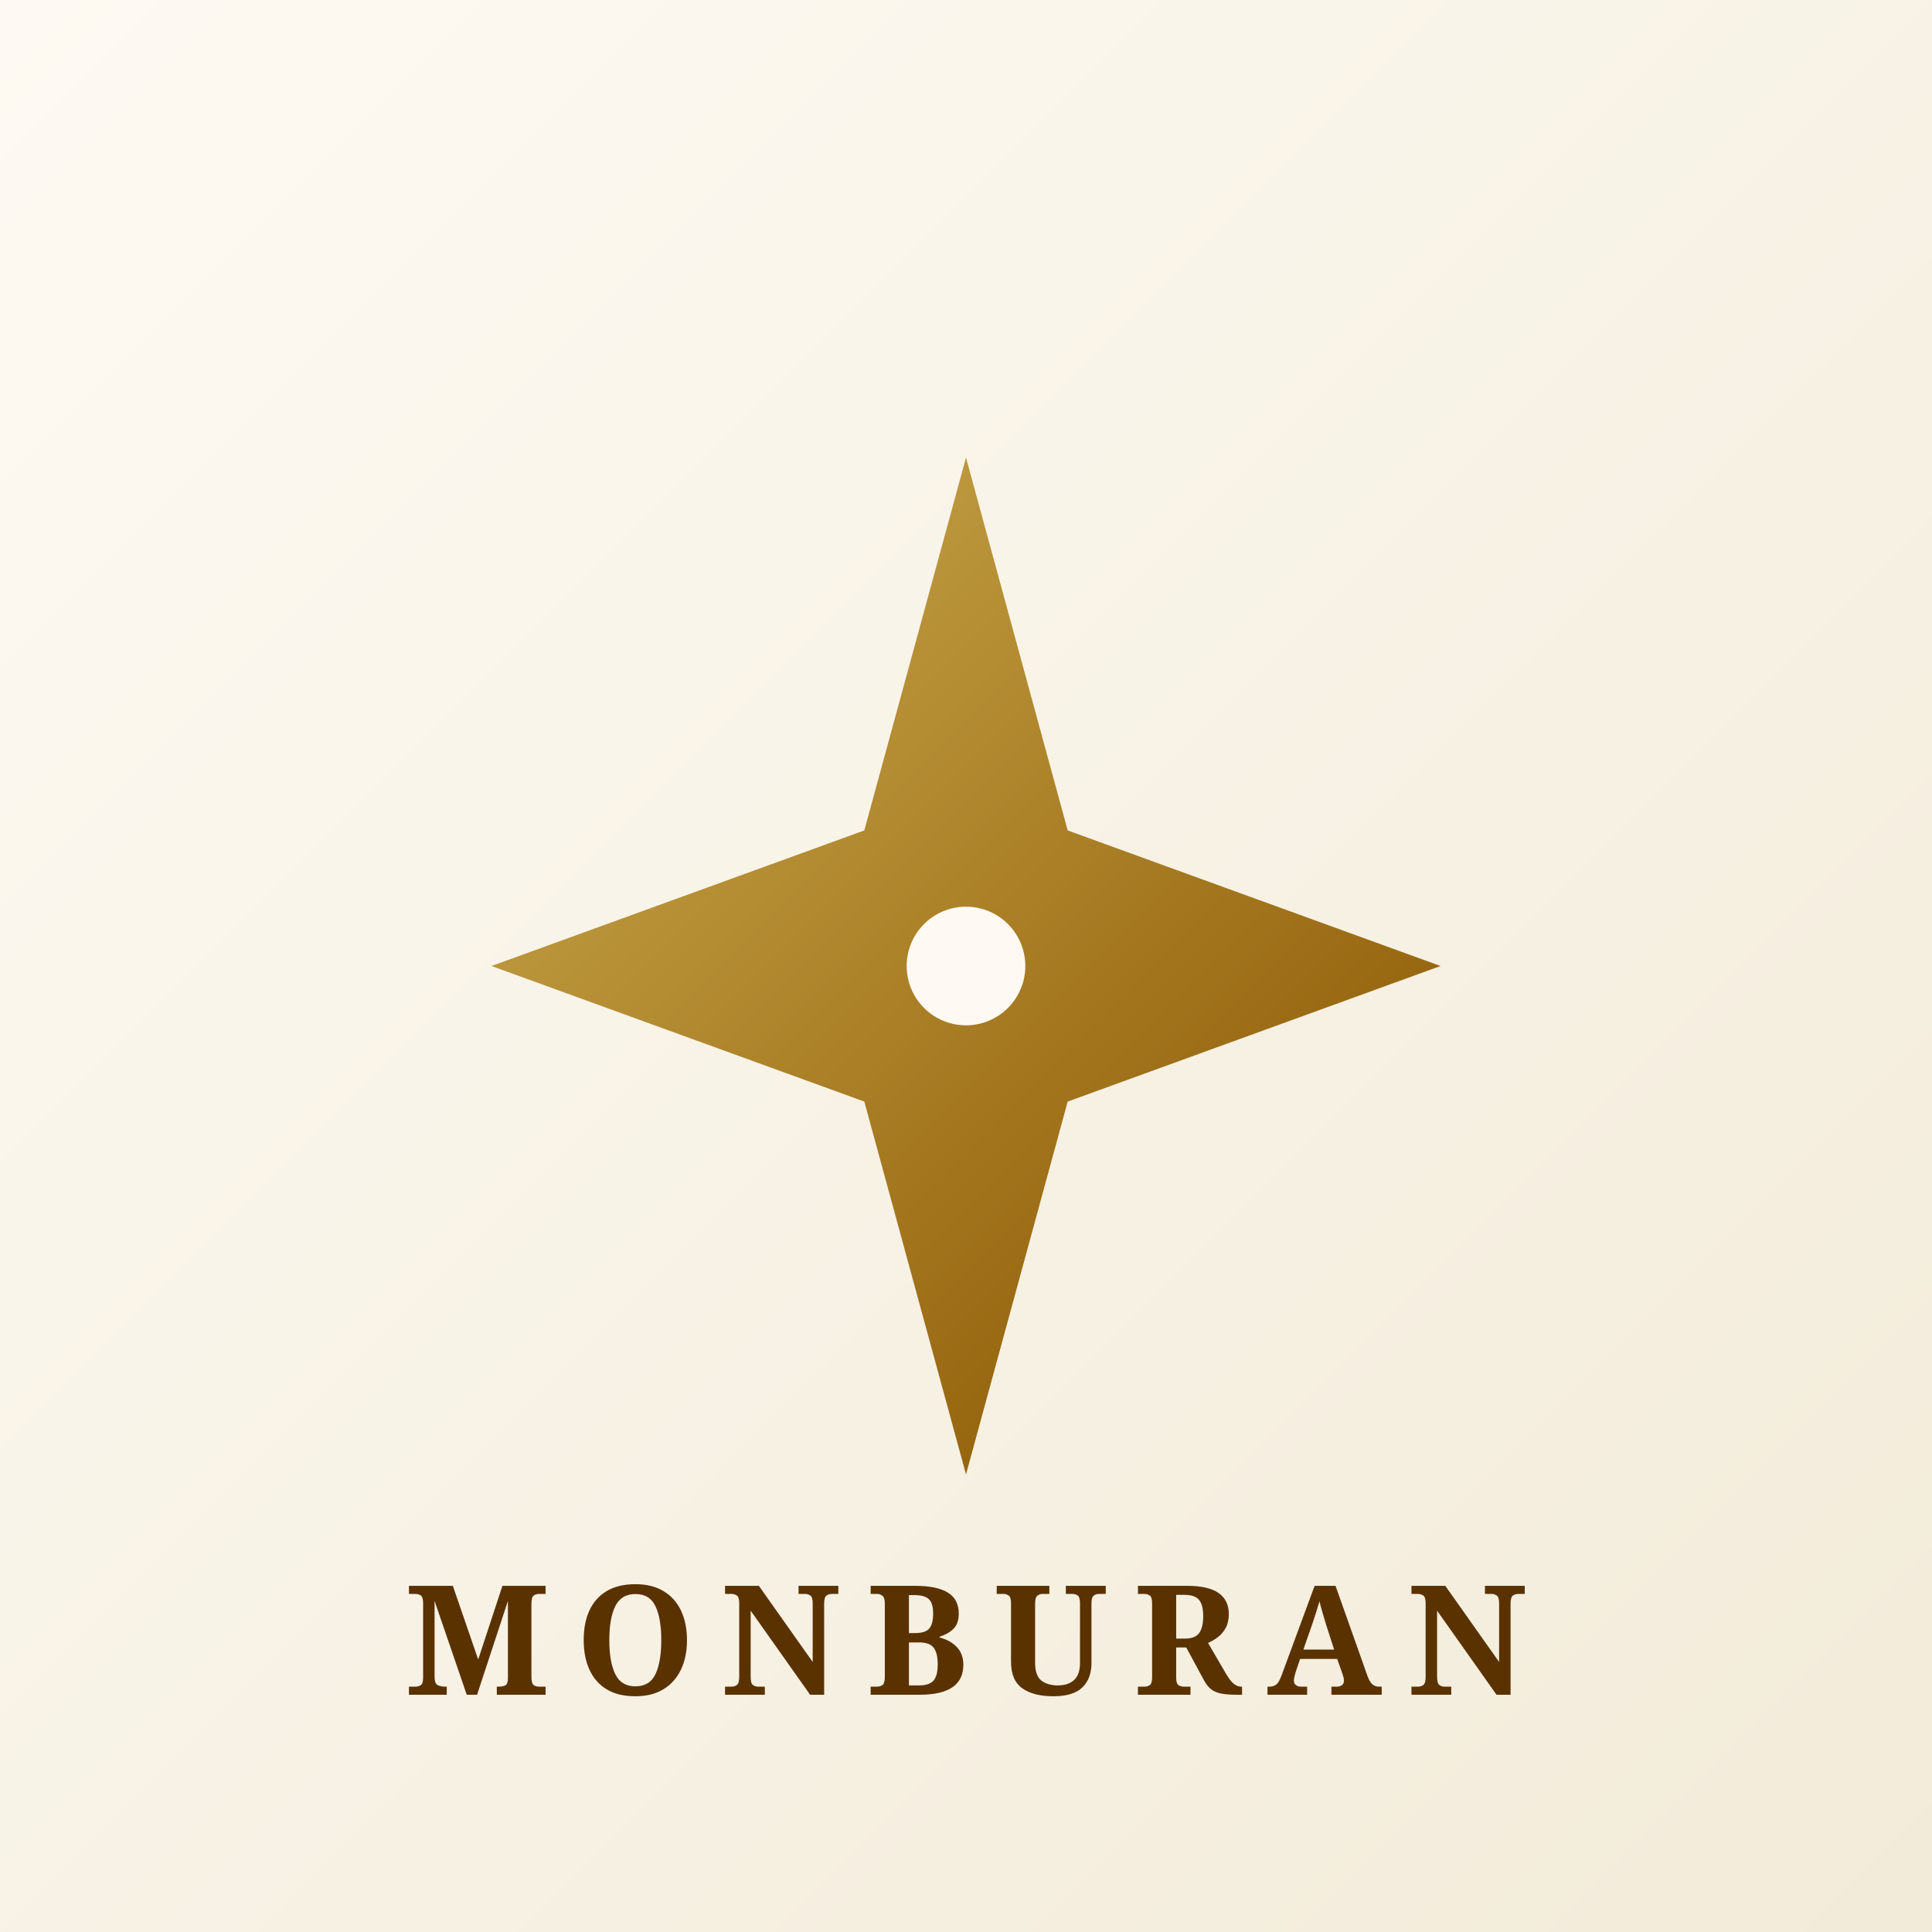
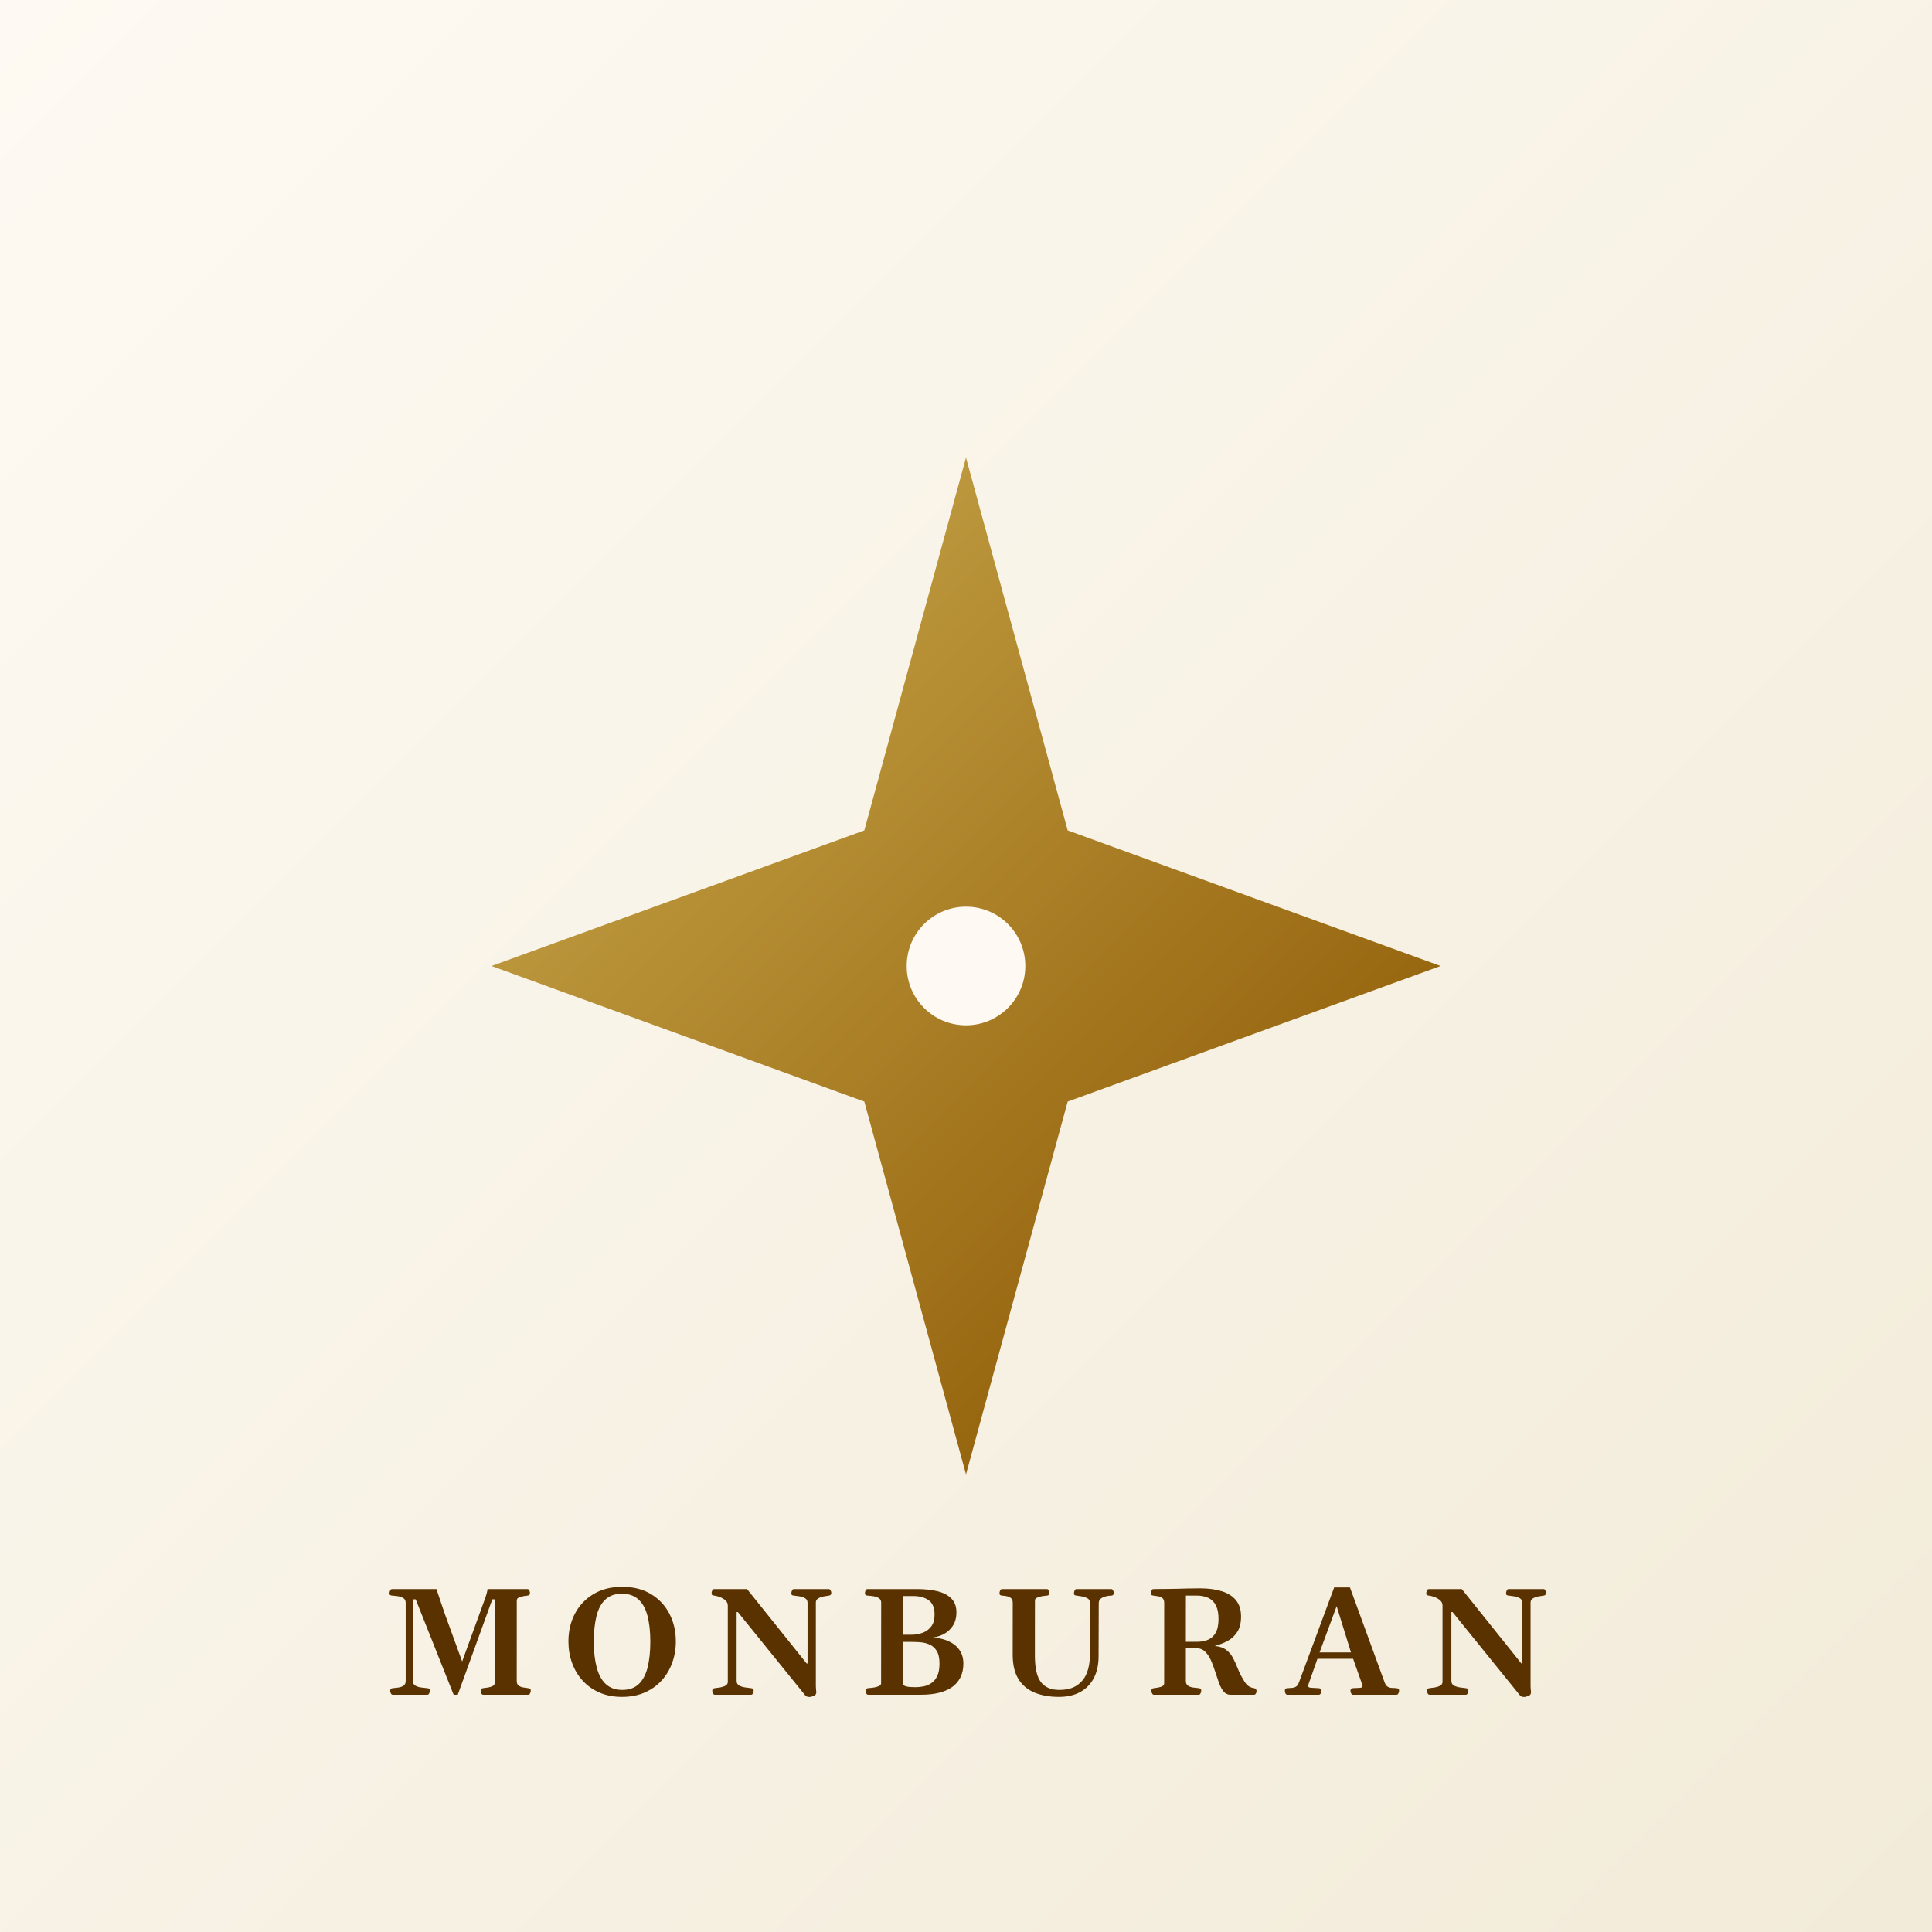
<svg xmlns="http://www.w3.org/2000/svg" width="456" height="456" viewBox="0 0 456 456">
  <defs>
    <linearGradient id="bg" x1="0" y1="0" x2="456" y2="456" gradientUnits="userSpaceOnUse">
      <stop offset="0" stop-color="#fefaf3" />
      <stop offset="1" stop-color="#f2ebd9" />
    </linearGradient>
    <linearGradient id="gold" x1="128" y1="128" x2="328" y2="328" gradientUnits="userSpaceOnUse">
      <stop offset="0" stop-color="#c9a84c" />
      <stop offset="1" stop-color="#8a5500" />
    </linearGradient>
  </defs>
  <rect width="456" height="456" fill="url(#bg)" />
  <path d="M228 108 L252 196 L340 228 L252 260 L228 348 L204 260 L116 228 L204 196 Z" fill="url(#gold)" />
  <circle cx="228" cy="228" r="14" fill="#fefaf3" />
-   <text x="228" y="400" text-anchor="middle" font-family="Georgia, serif" font-size="36" font-weight="600" fill="#5a3200" letter-spacing="6">MONBURAN</text>
+   <path d="M92.69 400Q92.39 400 92.24 399.65Q92.09 399.3 92.09 399.1Q92.09 398.52 92.67 398.45Q93.37 398.4 94.08 398.29Q94.78 398.19 95.26 397.85Q95.75 397.5 95.75 396.77V378.31Q95.75 377.55 95.22 377.21Q94.69 376.87 93.95 376.75Q93.21 376.64 92.56 376.6Q92.2 376.57 92.06 376.45Q91.93 376.34 91.93 375.95Q91.93 375.76 92.08 375.42Q92.23 375.07 92.53 375.06H103.01L104.93 380.76L109.08 392.15L114.57 377.06Q114.74 376.57 114.89 376Q115.03 375.43 115.07 375.06H124.49Q124.8 375.06 124.94 375.41Q125.09 375.76 125.09 375.95Q125.09 376.53 124.51 376.6Q123.63 376.67 122.8 376.91Q121.97 377.15 121.97 377.73L121.96 396.75Q121.96 397.5 122.41 397.84Q122.85 398.17 123.48 398.28Q124.11 398.38 124.64 398.45Q125 398.49 125.14 398.59Q125.27 398.7 125.27 399.1Q125.27 399.3 125.12 399.65Q124.97 400 124.67 400H114.04Q113.74 400 113.59 399.65Q113.44 399.3 113.44 399.1Q113.44 398.52 114.02 398.45Q114.59 398.4 115.22 398.29Q115.85 398.17 116.29 397.94Q116.74 397.71 116.74 397.33L116.74 377.48H116.2L108.04 400H107.07L98.11 377.48H97.45V396.75Q97.45 397.5 98.03 397.85Q98.61 398.19 99.4 398.29Q100.19 398.4 100.83 398.45Q101.2 398.49 101.33 398.59Q101.46 398.7 101.46 399.1Q101.46 399.3 101.31 399.65Q101.16 400 100.86 400ZM146.81 400.51Q143.84 400.51 141.5 399.49Q139.15 398.47 137.52 396.67Q135.88 394.87 135.02 392.49Q134.16 390.12 134.16 387.41Q134.16 383.81 135.68 380.89Q137.21 377.97 140.06 376.25Q142.9 374.53 146.87 374.53Q150.83 374.53 153.66 376.25Q156.49 377.97 158 380.89Q159.51 383.81 159.51 387.41Q159.51 390.12 158.64 392.49Q157.78 394.87 156.13 396.67Q154.48 398.47 152.13 399.49Q149.78 400.51 146.81 400.51ZM146.88 398.86Q149.32 398.86 150.76 397.48Q152.21 396.1 152.85 393.54Q153.49 390.98 153.49 387.45Q153.49 383.92 152.82 381.38Q152.16 378.85 150.69 377.51Q149.22 376.16 146.78 376.16Q144.35 376.16 142.9 377.51Q141.44 378.85 140.8 381.38Q140.15 383.92 140.15 387.45Q140.15 390.98 140.83 393.54Q141.5 396.1 142.98 397.48Q144.46 398.86 146.88 398.86ZM168.71 400Q168.41 400 168.26 399.65Q168.11 399.3 168.11 399.1Q168.11 398.52 168.69 398.45Q169.25 398.4 169.98 398.28Q170.7 398.15 171.24 397.85Q171.78 397.54 171.78 396.98V378.97Q171.78 378.21 171.21 377.71Q170.63 377.21 169.88 376.94Q169.13 376.66 168.59 376.6Q168.22 376.57 168.08 376.45Q167.95 376.34 167.95 375.95Q167.95 375.76 168.1 375.41Q168.25 375.06 168.55 375.06H176.32L190.39 392.62H190.6V378.31Q190.6 377.55 190.02 377.22Q189.45 376.88 188.7 376.77Q187.96 376.66 187.41 376.6Q187.04 376.57 186.91 376.45Q186.78 376.34 186.78 375.95Q186.78 375.76 186.93 375.41Q187.07 375.06 187.37 375.06H195.62Q195.91 375.06 196.06 375.41Q196.21 375.76 196.21 375.95Q196.21 376.53 195.63 376.6Q195.11 376.66 194.38 376.8Q193.65 376.95 193.1 377.27Q192.56 377.6 192.56 378.25V398.01Q192.56 398.34 192.59 398.57Q192.63 398.79 192.66 399.3Q192.72 400 192.1 400.26Q191.49 400.53 191 400.53Q190.36 400.53 190.05 400.14L174.16 380.5H173.86V396.75Q173.86 397.5 174.49 397.84Q175.11 398.17 175.92 398.28Q176.72 398.38 177.24 398.45Q177.61 398.49 177.74 398.59Q177.88 398.7 177.88 399.1Q177.88 399.3 177.73 399.65Q177.58 400 177.28 400ZM204.9 400Q204.6 400 204.45 399.65Q204.3 399.3 204.3 399.1Q204.3 398.52 204.88 398.45Q205.59 398.4 206.29 398.29Q206.99 398.17 207.48 397.94Q207.96 397.71 207.96 397.33L207.98 378.31Q207.98 377.55 207.44 377.21Q206.9 376.87 206.17 376.75Q205.43 376.64 204.78 376.6Q204.41 376.57 204.28 376.45Q204.15 376.34 204.15 375.95Q204.15 375.76 204.29 375.41Q204.44 375.06 204.74 375.06H216.47Q219.27 375.06 221.35 375.59Q223.43 376.13 224.58 377.33Q225.74 378.53 225.74 380.54Q225.74 382.47 224.86 383.78Q223.98 385.1 222.53 385.8Q221.09 386.5 219.38 386.56L219.4 386.46Q221.05 386.48 222.49 386.87Q223.94 387.26 225.04 388.02Q226.14 388.78 226.76 389.93Q227.38 391.08 227.38 392.63Q227.38 394.51 226.69 395.89Q226 397.28 224.71 398.2Q223.41 399.11 221.58 399.55Q219.75 400 217.46 400ZM213.17 385.84H215.12Q216.49 385.84 217.74 385.39Q218.98 384.94 219.78 383.9Q220.58 382.87 220.58 381.07Q220.58 378.67 219.17 377.68Q217.76 376.7 215.53 376.7H213.17ZM216.08 398.22Q217 398.22 217.98 398.03Q218.97 397.83 219.82 397.26Q220.68 396.69 221.21 395.58Q221.74 394.47 221.74 392.64Q221.74 390.67 221.06 389.61Q220.38 388.56 219.33 388.12Q218.28 387.68 217.12 387.6Q215.96 387.53 215.01 387.53H213.17V397.57Q213.17 397.57 213.28 397.74Q213.39 397.9 214.01 398.06Q214.62 398.22 216.08 398.22ZM259.33 378.38 259.29 390.93Q259.29 393.92 258.17 396.06Q257.05 398.21 254.96 399.36Q252.87 400.51 249.92 400.51Q246.65 400.51 244.19 399.5Q241.73 398.49 240.37 396.29Q239.02 394.09 239.02 390.54L239.03 378.31Q239.03 377.55 238.63 377.21Q238.23 376.87 237.65 376.75Q237.08 376.64 236.54 376.6Q236.17 376.57 236.04 376.45Q235.91 376.34 235.91 375.95Q235.91 375.76 236.05 375.41Q236.2 375.06 236.5 375.06H247.08Q247.38 375.06 247.53 375.41Q247.68 375.76 247.68 375.95Q247.68 376.55 247.1 376.6Q246.5 376.64 245.84 376.76Q245.19 376.88 244.73 377.11Q244.27 377.34 244.27 377.73L244.26 390.79Q244.26 395.13 245.67 397Q247.09 398.86 249.99 398.86Q252.65 398.86 254.23 397.76Q255.82 396.65 256.52 394.86Q257.22 393.07 257.22 390.96V378.13Q257.22 377.54 256.64 377.23Q256.07 376.92 255.34 376.79Q254.61 376.66 254.11 376.6Q253.75 376.57 253.61 376.45Q253.48 376.34 253.48 375.95Q253.48 375.76 253.63 375.41Q253.78 375.06 254.08 375.06H262.28Q262.58 375.06 262.73 375.41Q262.88 375.76 262.88 375.95Q262.88 376.59 262.29 376.6Q260.94 376.66 260.14 377.1Q259.33 377.53 259.33 378.38ZM272.34 400Q272.05 400 271.9 399.65Q271.75 399.3 271.75 399.1Q271.75 398.52 272.33 398.45Q273.17 398.38 273.97 398.15Q274.77 397.91 274.77 397.33L274.78 378.31Q274.78 377.55 274.38 377.22Q273.98 376.88 273.4 376.77Q272.83 376.66 272.28 376.6Q271.91 376.57 271.77 376.45Q271.64 376.34 271.64 375.95Q271.64 375.76 271.79 375.41Q271.94 375.06 272.25 375.06Q273.32 375.06 274.05 375.04Q274.78 375.03 275.57 375.03Q276.82 375.03 278.01 374.99Q279.2 374.96 280.48 374.92Q281.75 374.88 283.25 374.89Q286.2 374.89 288.37 375.57Q290.55 376.25 291.73 377.71Q292.92 379.18 292.92 381.54Q292.92 383.72 292.08 385.09Q291.24 386.46 289.84 387.25Q288.44 388.03 286.72 388.48Q288.46 388.66 289.46 389.45Q290.47 390.23 291.06 391.4Q291.66 392.56 292.17 393.86Q292.67 395.17 293.43 396.38Q294.03 397.52 294.66 397.94Q295.3 398.37 295.95 398.44Q296.58 398.51 296.58 399.19Q296.58 399.38 296.43 399.69Q296.28 400 295.98 400H290.39Q289.42 400 288.78 399.21Q288.15 398.42 287.69 397.16Q287.24 395.9 286.8 394.51Q286.37 393.11 285.8 391.85Q285.24 390.6 284.41 389.8Q283.57 389.01 282.29 389.01H279.89V396.75Q279.89 397.5 280.37 397.85Q280.86 398.19 281.56 398.29Q282.26 398.4 282.89 398.45Q283.25 398.49 283.39 398.59Q283.52 398.7 283.52 399.1Q283.52 399.3 283.37 399.65Q283.22 400 282.92 400ZM279.89 387.5H282.55Q284.01 387.5 285.15 387.01Q286.29 386.53 286.94 385.35Q287.6 384.17 287.6 382.09Q287.6 380.19 287.01 378.97Q286.41 377.75 285.24 377.17Q284.08 376.59 282.39 376.59H279.9ZM303.86 400Q303.58 400 303.42 399.73Q303.26 399.46 303.26 399.1Q303.26 398.7 303.39 398.59Q303.52 398.49 303.89 398.45Q304.33 398.4 304.85 398.39Q305.37 398.37 305.84 398.12Q306.3 397.87 306.58 397.1L314.9 374.67H318.62L326.81 397.1Q327.1 397.89 327.59 398.14Q328.08 398.4 328.62 398.4Q329.16 398.4 329.58 398.45Q329.95 398.49 330.09 398.59Q330.22 398.7 330.22 399.1Q330.22 399.3 330.07 399.65Q329.92 400 329.62 400H319.34Q319.04 400 318.89 399.65Q318.74 399.3 318.74 399.1Q318.74 398.52 319.32 398.45Q320.36 398.4 320.98 398.37Q321.6 398.34 321.6 397.95Q321.6 397.83 321.55 397.68L319.14 390.87L320.07 391.52L310.29 391.51L311.22 390.74L308.78 397.68Q308.73 397.79 308.73 397.9Q308.73 398.33 309.49 398.36Q310.24 398.4 311.31 398.46Q311.89 398.52 311.89 399.1Q311.89 399.3 311.74 399.65Q311.59 400 311.29 400ZM311.33 390.34 310.96 390.01H319.51L318.97 390.35L315.48 379.1ZM337.4 400Q337.1 400 336.95 399.65Q336.8 399.3 336.8 399.1Q336.8 398.52 337.38 398.45Q337.94 398.4 338.67 398.28Q339.39 398.15 339.93 397.85Q340.47 397.54 340.47 396.98V378.97Q340.47 378.21 339.9 377.71Q339.32 377.21 338.57 376.94Q337.82 376.66 337.28 376.6Q336.91 376.57 336.78 376.45Q336.64 376.34 336.64 375.95Q336.64 375.76 336.79 375.41Q336.94 375.06 337.24 375.06H345.02L359.08 392.62H359.29V378.31Q359.29 377.55 358.71 377.22Q358.14 376.88 357.39 376.77Q356.65 376.66 356.1 376.6Q355.73 376.57 355.6 376.45Q355.47 376.34 355.47 375.95Q355.47 375.76 355.62 375.41Q355.77 375.06 356.06 375.06H364.31Q364.61 375.06 364.76 375.41Q364.91 375.76 364.91 375.95Q364.91 376.53 364.32 376.6Q363.8 376.66 363.07 376.8Q362.34 376.95 361.79 377.27Q361.25 377.6 361.25 378.25V398.01Q361.25 398.34 361.28 398.57Q361.32 398.79 361.35 399.3Q361.41 400 360.79 400.26Q360.18 400.53 359.69 400.53Q359.06 400.53 358.74 400.14L342.85 380.5H342.56V396.75Q342.56 397.5 343.18 397.84Q343.81 398.17 344.61 398.28Q345.41 398.38 345.94 398.45Q346.3 398.49 346.44 398.59Q346.57 398.7 346.57 399.1Q346.57 399.3 346.42 399.65Q346.27 400 345.97 400Z" fill="#5a3200" />
</svg>
